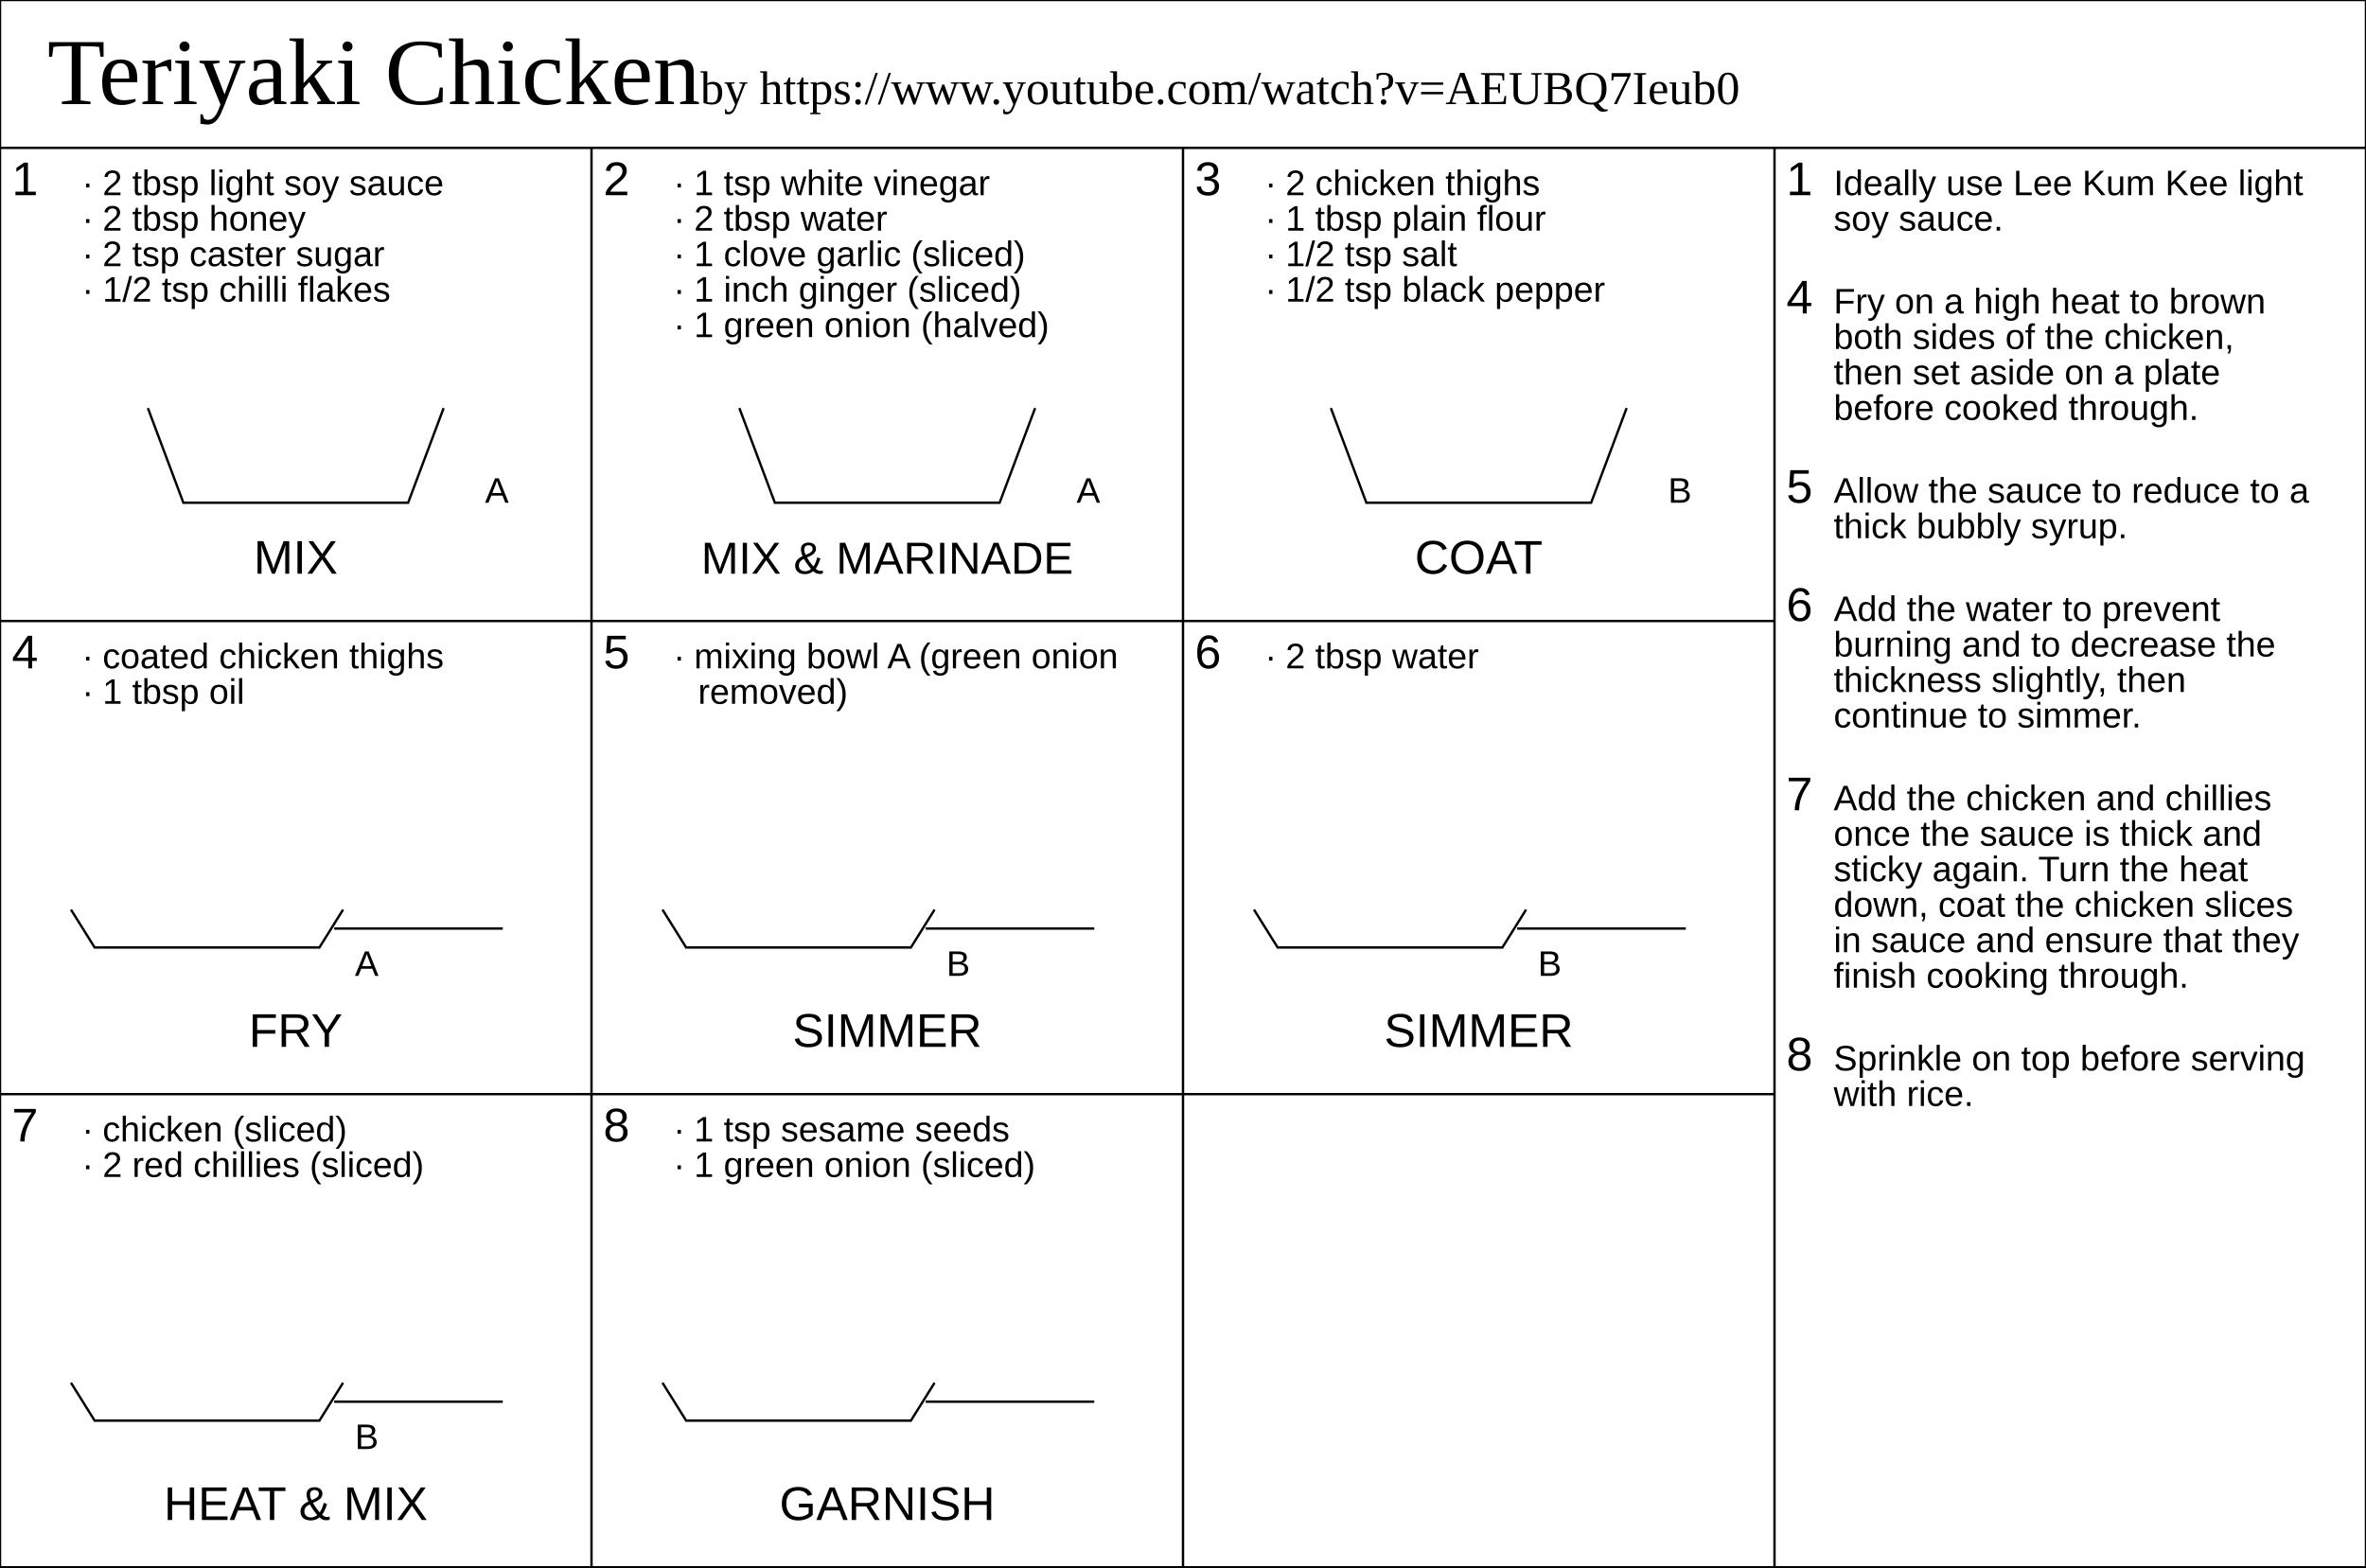
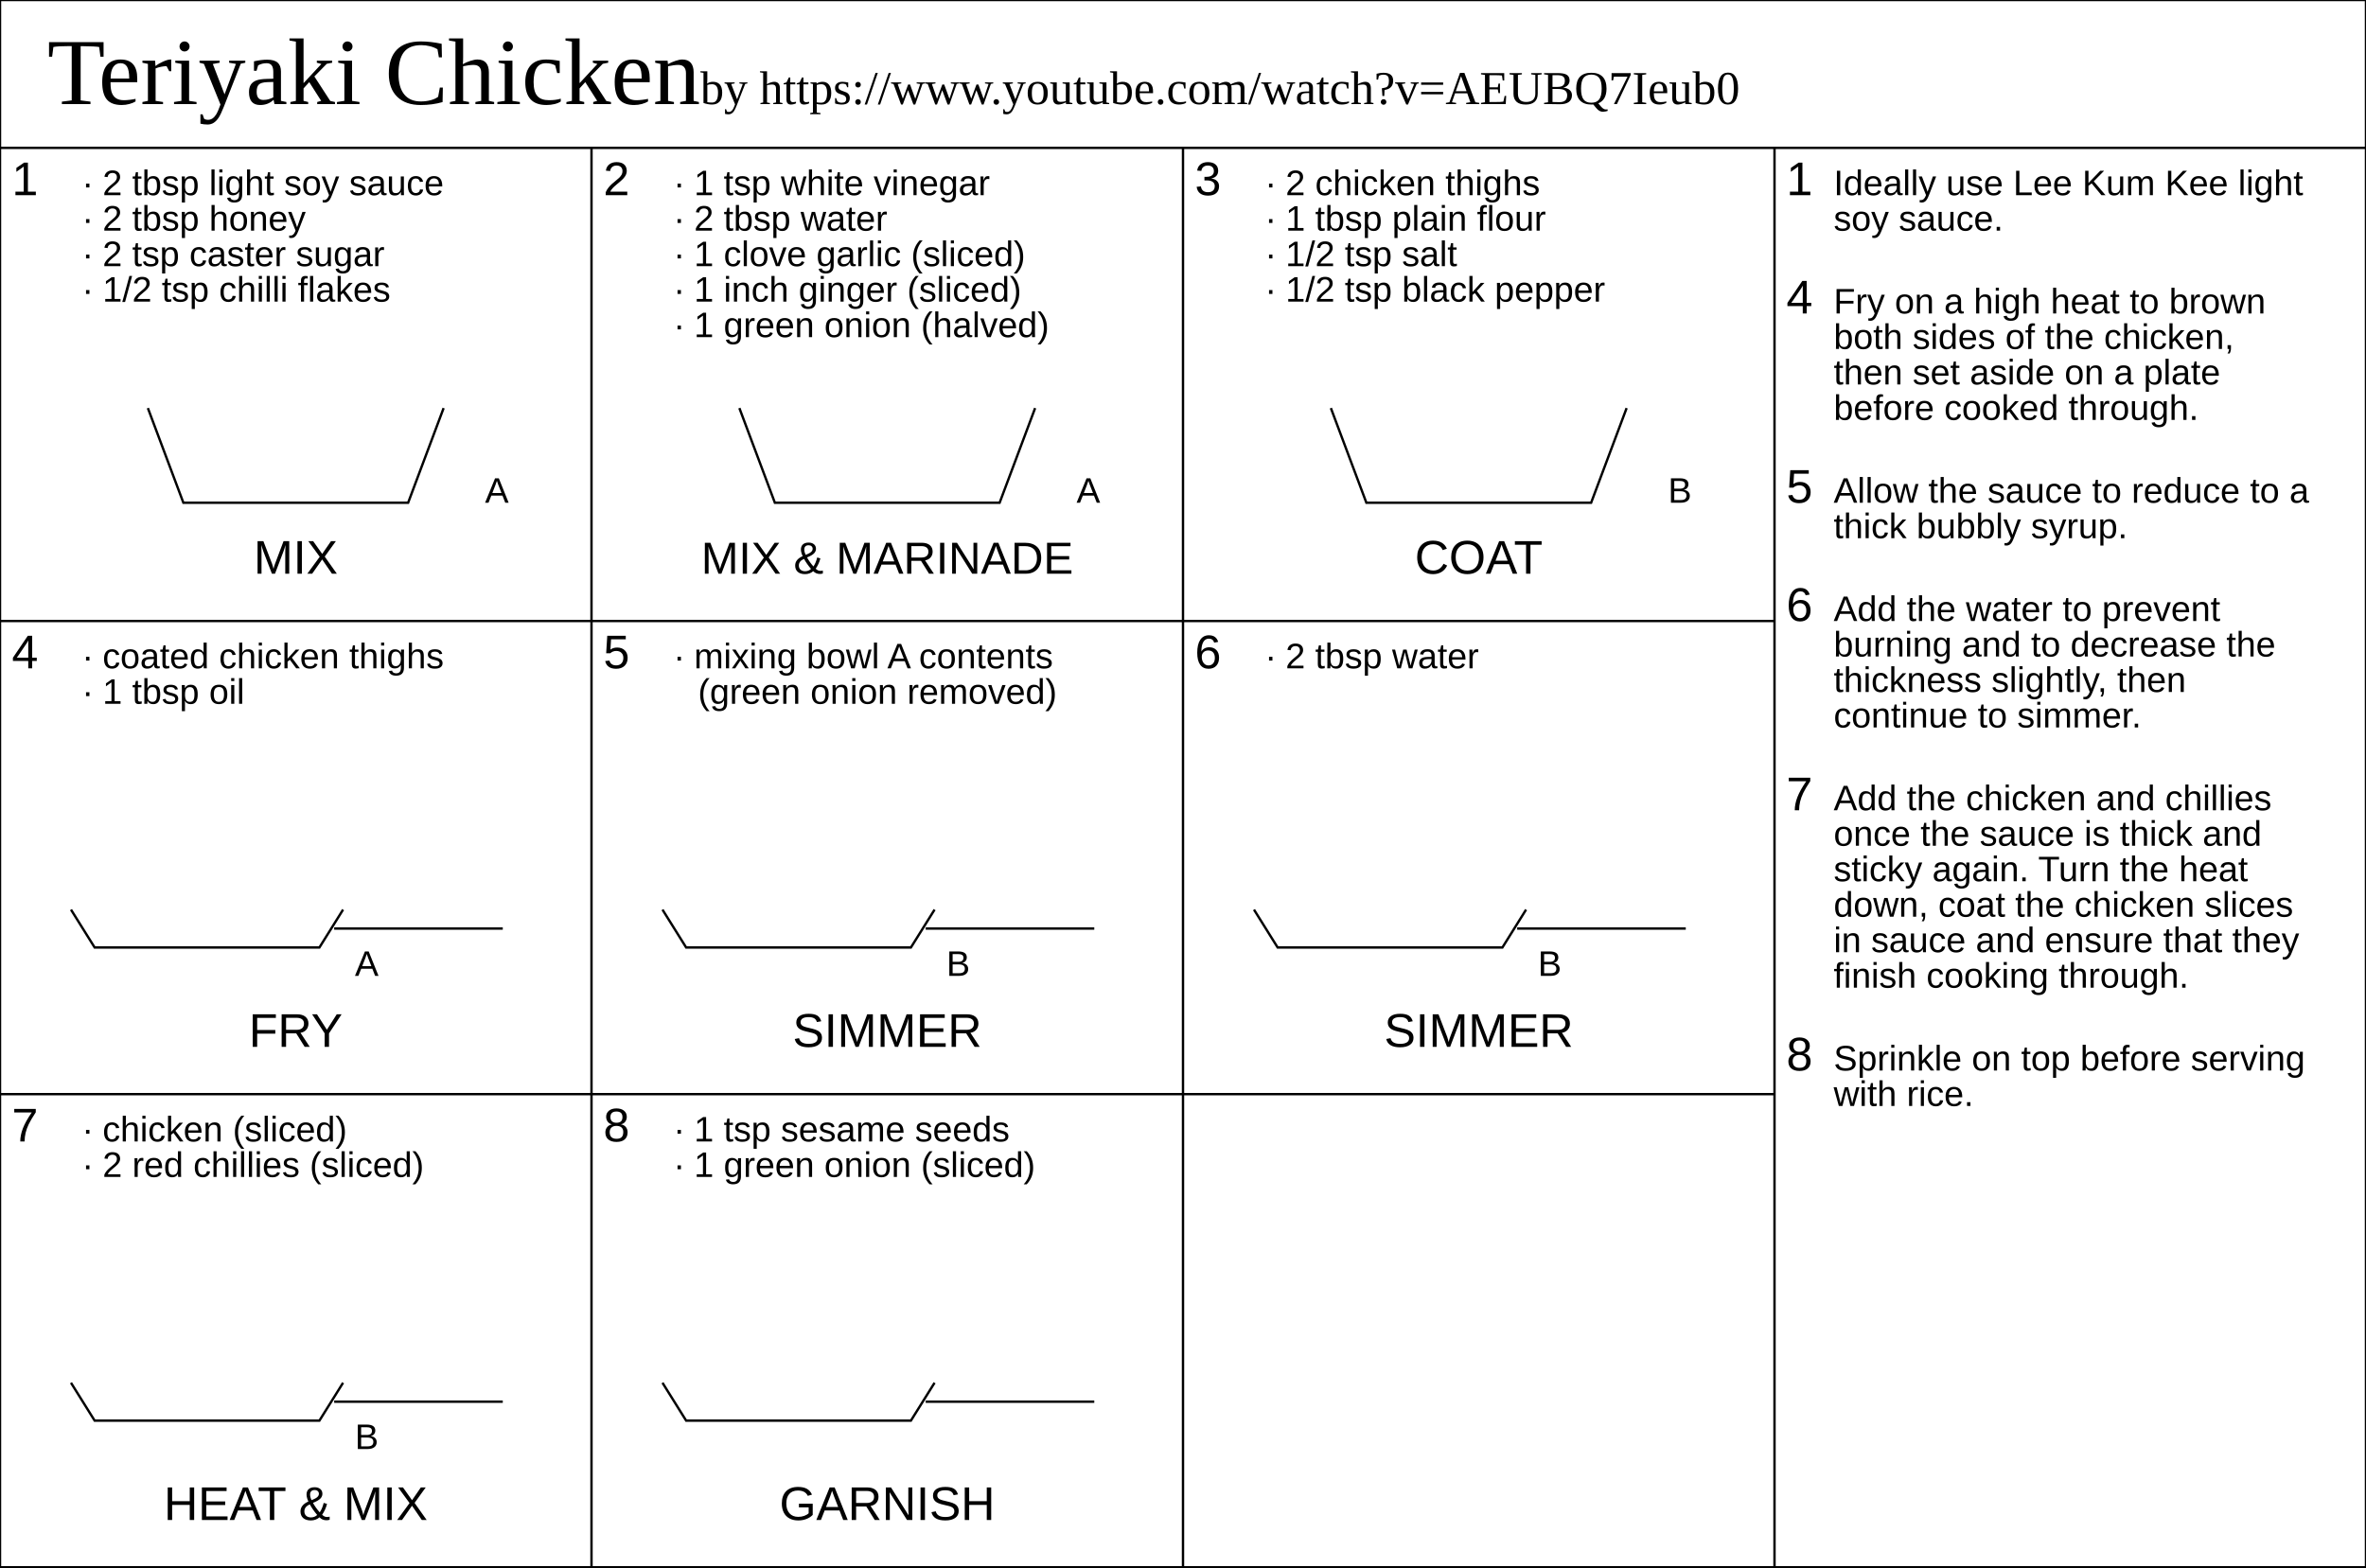
<svg xmlns="http://www.w3.org/2000/svg" width="2000" height="1325.0">
  <text x="40.0" y="88.0" font-size="80">
Teriyaki Chicken<tspan font-size="40">  by https://www.youtube.com/watch?v=AEUBQ7Ieub0</tspan>
  </text>
  <polyline points="0,0 0,1325.0 " style="fill:none;stroke:black;stroke-width:2" />
  <polyline points="2000,0 2000,1325.0 " style="fill:none;stroke:black;stroke-width:2" />
  <polyline points="500,125.0 500,1325.0 " style="fill:none;stroke:black;stroke-width:2" />
  <polyline points="1000,125.0 1000,1325.0 " style="fill:none;stroke:black;stroke-width:2" />
  <polyline points="1500,125.0 1500,1325.0 " style="fill:none;stroke:black;stroke-width:2" />
  <polyline points="0,0 2000,0 " style="fill:none;stroke:black;stroke-width:2" />
  <polyline points="0,125.0 2000,125.0 " style="fill:none;stroke:black;stroke-width:2" />
  <polyline points="0,1325.0 2000,1325.0 " style="fill:none;stroke:black;stroke-width:2" />
  <polyline points="0,525.0 1500,525.0 " style="fill:none;stroke:black;stroke-width:2" />
  <polyline points="0,925.0 1500,925.0 " style="fill:none;stroke:black;stroke-width:2" />
  <text x="10.0" y="165.0" text-anchor="left" style="font-family:Arial;font-size:40"> 
1 </text>
  <text x="70.0" y="165.0" text-anchor="left" style="font-family:Arial;font-size:30"> 
∙ 2 tbsp light soy sauce </text>
  <text x="70.0" y="195.0" text-anchor="left" style="font-family:Arial;font-size:30"> 
∙ 2 tbsp honey </text>
  <text x="70.0" y="225.0" text-anchor="left" style="font-family:Arial;font-size:30"> 
∙ 2 tsp caster sugar </text>
  <text x="70.0" y="255.0" text-anchor="left" style="font-family:Arial;font-size:30"> 
∙ 1/2 tsp chilli flakes </text>
  <polyline points="125.0,345.0 155.0,425.0 345.0,425.0 375.0,345.0" style="fill:none;stroke:black;stroke-width:2" />
  <text x="410.0" y="425.0" text-anchor="left" style="font-family:Arial;font-size:30"> 
A </text>
  <text x="250.0" y="485.0" text-anchor="middle" style="font-family:Arial;font-size:40"> 
MIX </text>
  <text x="1510.0" y="165.0" text-anchor="left" style="font-family:Arial;font-size:40"> 
1 </text>
  <text x="1550.0" y="165.0" text-anchor="left" style="font-family:Arial;font-size:30"> 
Ideally use Lee Kum Kee light </text>
  <text x="1550.0" y="195.0" text-anchor="left" style="font-family:Arial;font-size:30"> 
soy sauce. </text>
  <text x="510.0" y="165.0" text-anchor="left" style="font-family:Arial;font-size:40"> 
2 </text>
  <text x="570.0" y="165.0" text-anchor="left" style="font-family:Arial;font-size:30"> 
∙ 1 tsp white vinegar </text>
  <text x="570.0" y="195.0" text-anchor="left" style="font-family:Arial;font-size:30"> 
∙ 2 tbsp water </text>
  <text x="570.0" y="225.0" text-anchor="left" style="font-family:Arial;font-size:30"> 
∙ 1 clove garlic (sliced) </text>
  <text x="570.0" y="255.0" text-anchor="left" style="font-family:Arial;font-size:30"> 
∙ 1 inch ginger (sliced) </text>
  <text x="570.0" y="285.0" text-anchor="left" style="font-family:Arial;font-size:30"> 
∙ 1 green onion (halved) </text>
  <polyline points="625.0,345.0 655.0,425.0 845.0,425.0 875.0,345.0" style="fill:none;stroke:black;stroke-width:2" />
  <text x="910.0" y="425.0" text-anchor="left" style="font-family:Arial;font-size:30"> 
A </text>
  <text x="750.0" y="485.0" text-anchor="middle" style="font-family:Arial;font-size:38"> 
MIX &amp; MARINADE </text>
  <text x="1010.0" y="165.0" text-anchor="left" style="font-family:Arial;font-size:40"> 
3 </text>
  <text x="1070.0" y="165.0" text-anchor="left" style="font-family:Arial;font-size:30"> 
∙ 2 chicken thighs </text>
  <text x="1070.0" y="195.0" text-anchor="left" style="font-family:Arial;font-size:30"> 
∙ 1 tbsp plain flour </text>
  <text x="1070.0" y="225.0" text-anchor="left" style="font-family:Arial;font-size:30"> 
∙ 1/2 tsp salt </text>
  <text x="1070.0" y="255.0" text-anchor="left" style="font-family:Arial;font-size:30"> 
∙ 1/2 tsp black pepper </text>
  <polyline points="1125.0,345.0 1155.0,425.0 1345.0,425.0 1375.0,345.0" style="fill:none;stroke:black;stroke-width:2" />
  <text x="1410.0" y="425.0" text-anchor="left" style="font-family:Arial;font-size:30"> 
B </text>
  <text x="1250.0" y="485.0" text-anchor="middle" style="font-family:Arial;font-size:40"> 
COAT </text>
  <text x="10.0" y="565.0" text-anchor="left" style="font-family:Arial;font-size:40"> 
4 </text>
  <text x="70.0" y="565.0" text-anchor="left" style="font-family:Arial;font-size:30"> 
∙ coated chicken thighs </text>
  <text x="70.0" y="595.0" text-anchor="left" style="font-family:Arial;font-size:30"> 
∙ 1 tbsp oil </text>
  <polyline points="60.0,769.0 80.0,801.0 270.0,801.0 290.0,769.0" style="fill:none;stroke:black;stroke-width:2" />
  <polyline points="282.5,785.0 425.0,785.0" style="fill:none;stroke:black;stroke-width:2" />
  <text x="300.0" y="825.0" text-anchor="left" style="font-family:Arial;font-size:30"> 
A </text>
  <text x="250.0" y="885.0" text-anchor="middle" style="font-family:Arial;font-size:40"> 
FRY </text>
  <text x="1510.0" y="265.0" text-anchor="left" style="font-family:Arial;font-size:40"> 
4 </text>
  <text x="1550.0" y="265.0" text-anchor="left" style="font-family:Arial;font-size:30"> 
Fry on a high heat to brown </text>
  <text x="1550.0" y="295.0" text-anchor="left" style="font-family:Arial;font-size:30"> 
both sides of the chicken, </text>
  <text x="1550.0" y="325.0" text-anchor="left" style="font-family:Arial;font-size:30"> 
then set aside on a plate </text>
  <text x="1550.0" y="355.0" text-anchor="left" style="font-family:Arial;font-size:30"> 
before cooked through. </text>
  <text x="510.0" y="565.0" text-anchor="left" style="font-family:Arial;font-size:40"> 
5 </text>
  <text x="570.0" y="565.0" text-anchor="left" style="font-family:Arial;font-size:30"> 
- ∙ mixing bowl A (green onion </text>
+ ∙ mixing bowl A contents </text>
  <text x="590.0" y="595.0" text-anchor="left" style="font-family:Arial;font-size:30"> 
- removed) </text>
+ (green onion removed) </text>
  <polyline points="560.0,769.0 580.0,801.0 770.0,801.0 790.0,769.0" style="fill:none;stroke:black;stroke-width:2" />
  <polyline points="782.5,785.0 925.0,785.0" style="fill:none;stroke:black;stroke-width:2" />
  <text x="800.0" y="825.0" text-anchor="left" style="font-family:Arial;font-size:30"> 
B </text>
  <text x="750.0" y="885.0" text-anchor="middle" style="font-family:Arial;font-size:40"> 
SIMMER </text>
  <text x="1510.0" y="425.0" text-anchor="left" style="font-family:Arial;font-size:40"> 
5 </text>
  <text x="1550.0" y="425.0" text-anchor="left" style="font-family:Arial;font-size:30"> 
Allow the sauce to reduce to a </text>
  <text x="1550.0" y="455.0" text-anchor="left" style="font-family:Arial;font-size:30"> 
thick bubbly syrup. </text>
  <text x="1010.0" y="565.0" text-anchor="left" style="font-family:Arial;font-size:40"> 
6 </text>
  <text x="1070.0" y="565.0" text-anchor="left" style="font-family:Arial;font-size:30"> 
∙ 2 tbsp water </text>
  <polyline points="1060.0,769.0 1080.0,801.0 1270.0,801.0 1290.0,769.0" style="fill:none;stroke:black;stroke-width:2" />
  <polyline points="1282.5,785.0 1425.0,785.0" style="fill:none;stroke:black;stroke-width:2" />
  <text x="1300.0" y="825.0" text-anchor="left" style="font-family:Arial;font-size:30"> 
B </text>
  <text x="1250.0" y="885.0" text-anchor="middle" style="font-family:Arial;font-size:40"> 
SIMMER </text>
  <text x="1510.0" y="525.0" text-anchor="left" style="font-family:Arial;font-size:40"> 
6 </text>
  <text x="1550.0" y="525.0" text-anchor="left" style="font-family:Arial;font-size:30"> 
Add the water to prevent </text>
  <text x="1550.0" y="555.0" text-anchor="left" style="font-family:Arial;font-size:30"> 
burning and to decrease the </text>
  <text x="1550.0" y="585.0" text-anchor="left" style="font-family:Arial;font-size:30"> 
thickness slightly, then </text>
  <text x="1550.0" y="615.0" text-anchor="left" style="font-family:Arial;font-size:30"> 
continue to simmer. </text>
  <text x="10.0" y="965.0" text-anchor="left" style="font-family:Arial;font-size:40"> 
7 </text>
  <text x="70.0" y="965.0" text-anchor="left" style="font-family:Arial;font-size:30"> 
∙ chicken (sliced) </text>
  <text x="70.0" y="995.0" text-anchor="left" style="font-family:Arial;font-size:30"> 
∙ 2 red chillies (sliced) </text>
  <polyline points="60.0,1169.0 80.0,1201.0 270.0,1201.0 290.0,1169.0" style="fill:none;stroke:black;stroke-width:2" />
  <polyline points="282.5,1185.0 425.0,1185.0" style="fill:none;stroke:black;stroke-width:2" />
  <text x="300.0" y="1225.0" text-anchor="left" style="font-family:Arial;font-size:30"> 
B </text>
  <text x="250.0" y="1285.0" text-anchor="middle" style="font-family:Arial;font-size:40"> 
HEAT &amp; MIX </text>
  <text x="1510.0" y="685.0" text-anchor="left" style="font-family:Arial;font-size:40"> 
7 </text>
  <text x="1550.0" y="685.0" text-anchor="left" style="font-family:Arial;font-size:30"> 
Add the chicken and chillies </text>
  <text x="1550.0" y="715.0" text-anchor="left" style="font-family:Arial;font-size:30"> 
once the sauce is thick and </text>
  <text x="1550.0" y="745.0" text-anchor="left" style="font-family:Arial;font-size:30"> 
sticky again. Turn the heat </text>
  <text x="1550.0" y="775.0" text-anchor="left" style="font-family:Arial;font-size:30"> 
down, coat the chicken slices </text>
  <text x="1550.0" y="805.0" text-anchor="left" style="font-family:Arial;font-size:30"> 
in sauce and ensure that they </text>
  <text x="1550.0" y="835.0" text-anchor="left" style="font-family:Arial;font-size:30"> 
finish cooking through. </text>
  <text x="510.0" y="965.0" text-anchor="left" style="font-family:Arial;font-size:40"> 
8 </text>
  <text x="570.0" y="965.0" text-anchor="left" style="font-family:Arial;font-size:30"> 
∙ 1 tsp sesame seeds </text>
  <text x="570.0" y="995.0" text-anchor="left" style="font-family:Arial;font-size:30"> 
∙ 1 green onion (sliced) </text>
  <polyline points="560.0,1169.0 580.0,1201.0 770.0,1201.0 790.0,1169.0" style="fill:none;stroke:black;stroke-width:2" />
  <polyline points="782.5,1185.0 925.0,1185.0" style="fill:none;stroke:black;stroke-width:2" />
  <text x="750.0" y="1285.0" text-anchor="middle" style="font-family:Arial;font-size:40"> 
GARNISH </text>
  <text x="1510.0" y="905.0" text-anchor="left" style="font-family:Arial;font-size:40"> 
8 </text>
  <text x="1550.0" y="905.0" text-anchor="left" style="font-family:Arial;font-size:30"> 
Sprinkle on top before serving </text>
  <text x="1550.0" y="935.0" text-anchor="left" style="font-family:Arial;font-size:30"> 
with rice. </text>
</svg>
